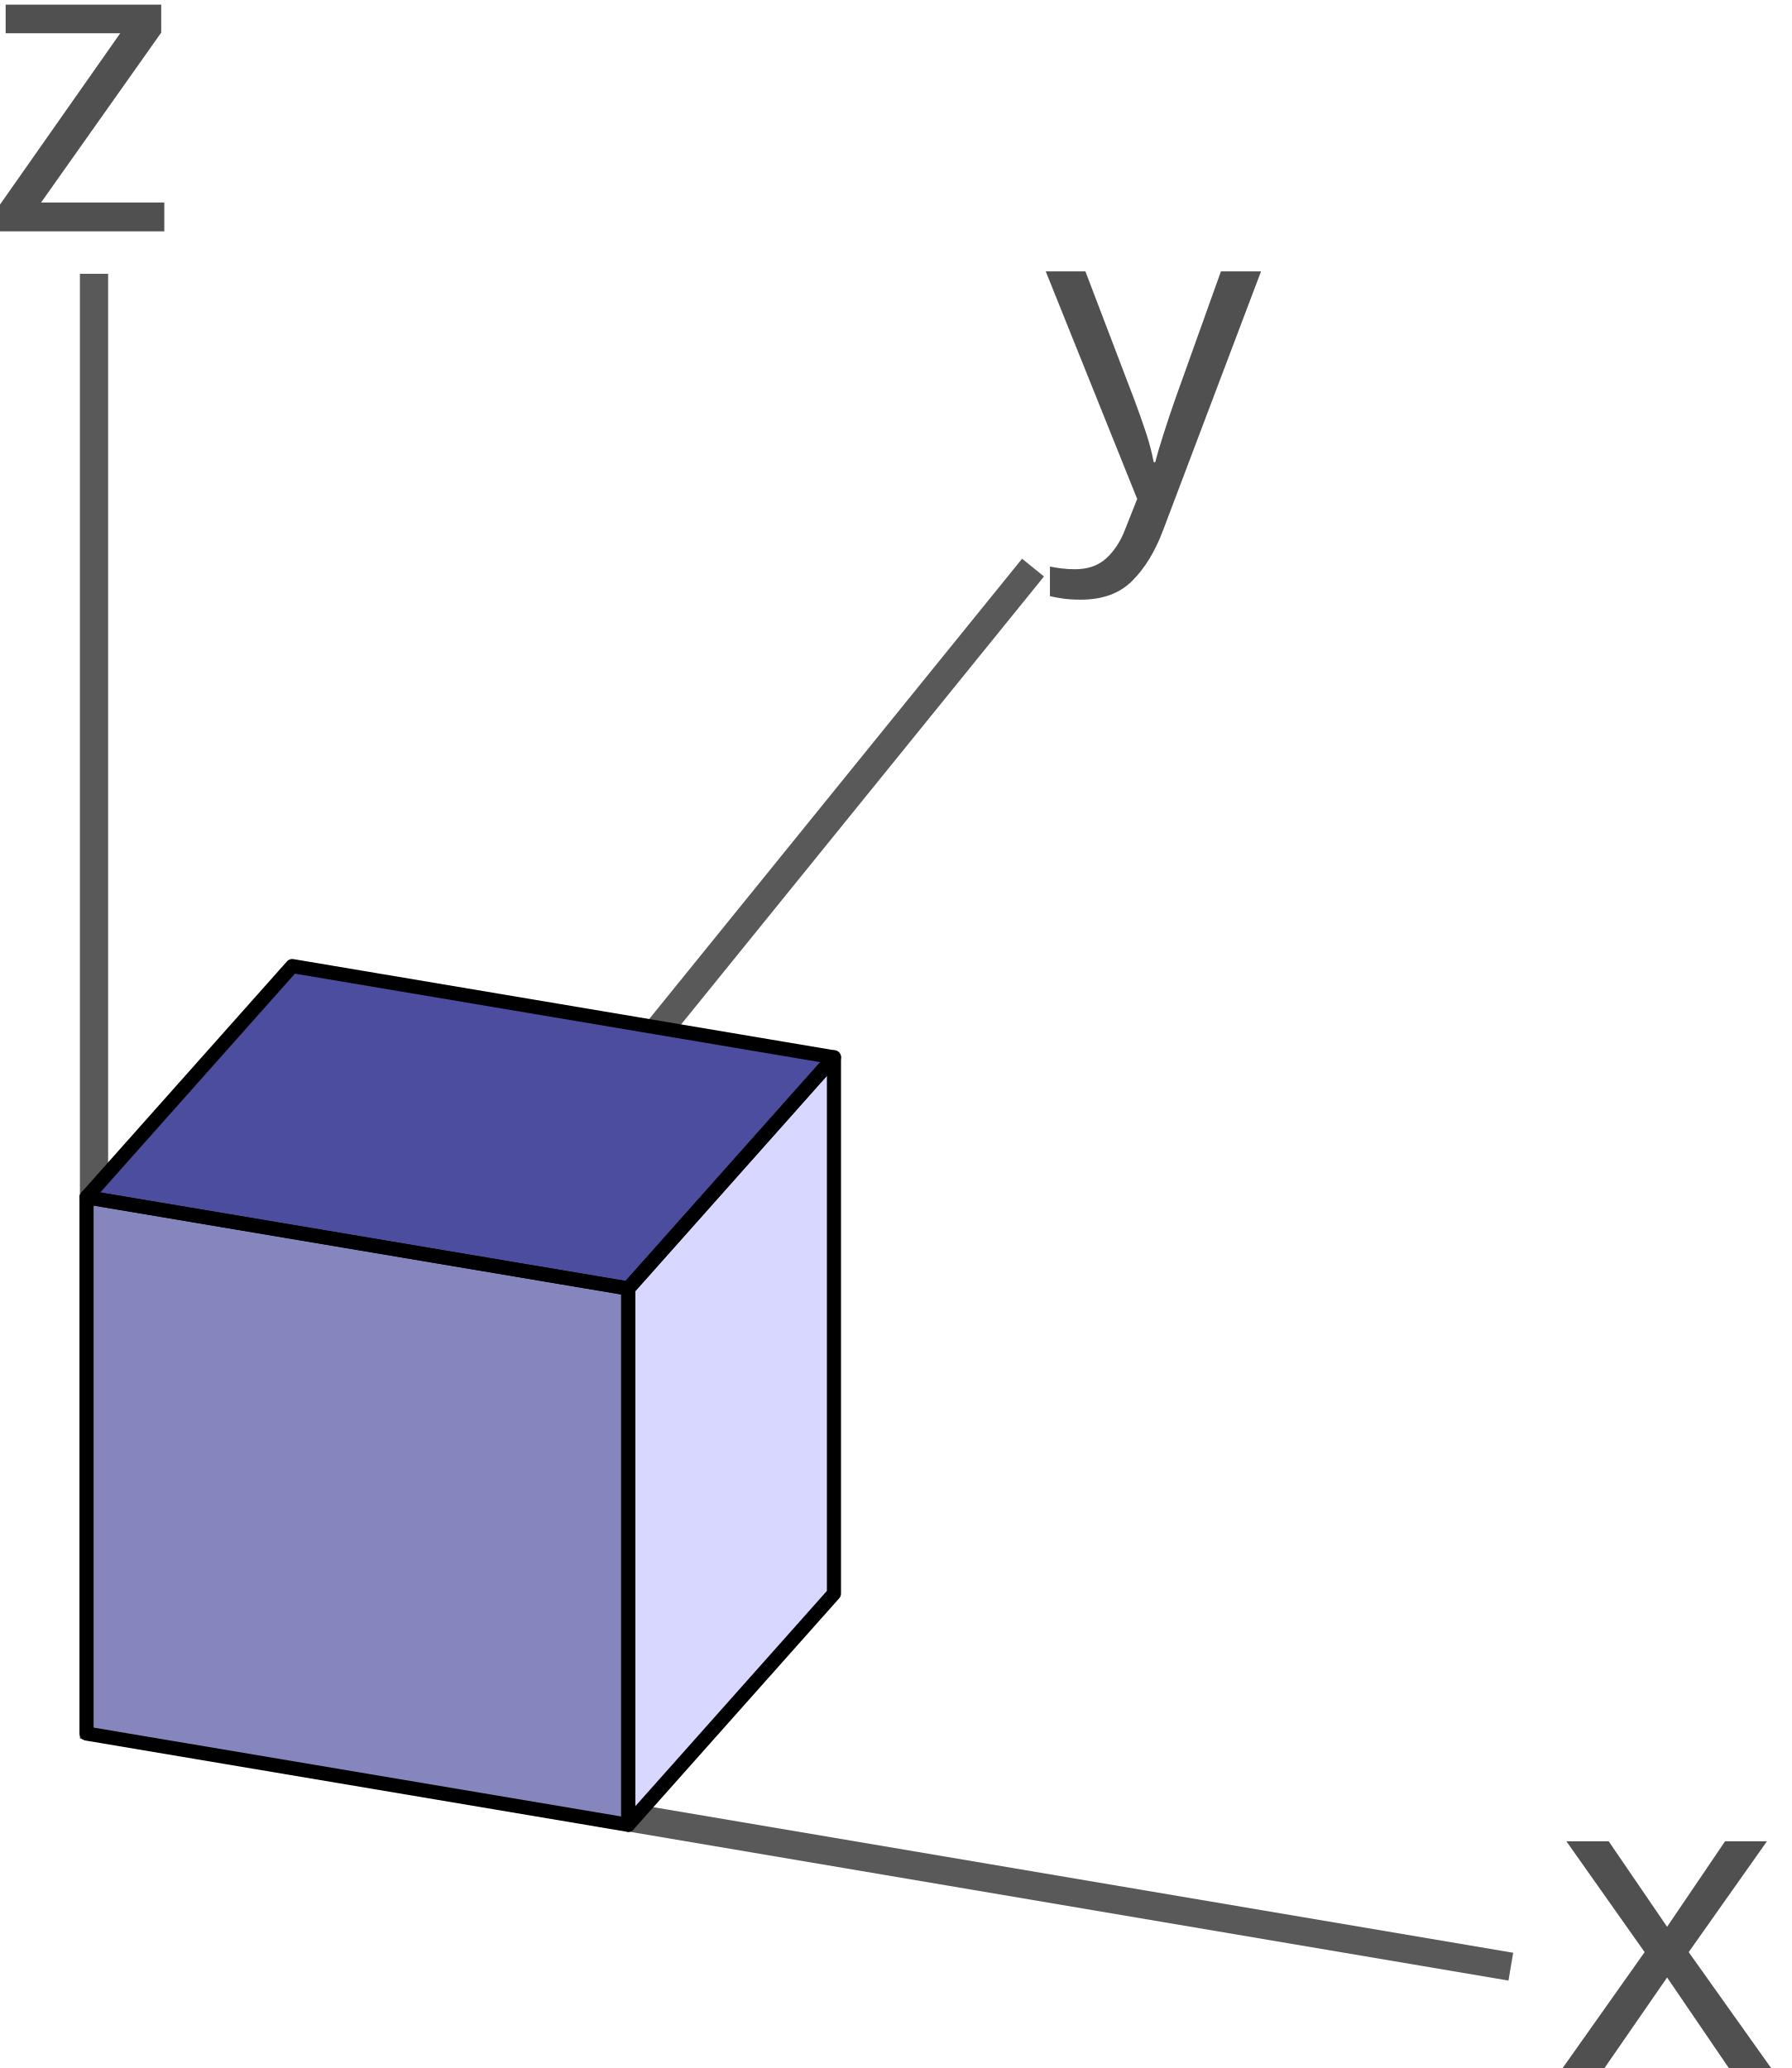
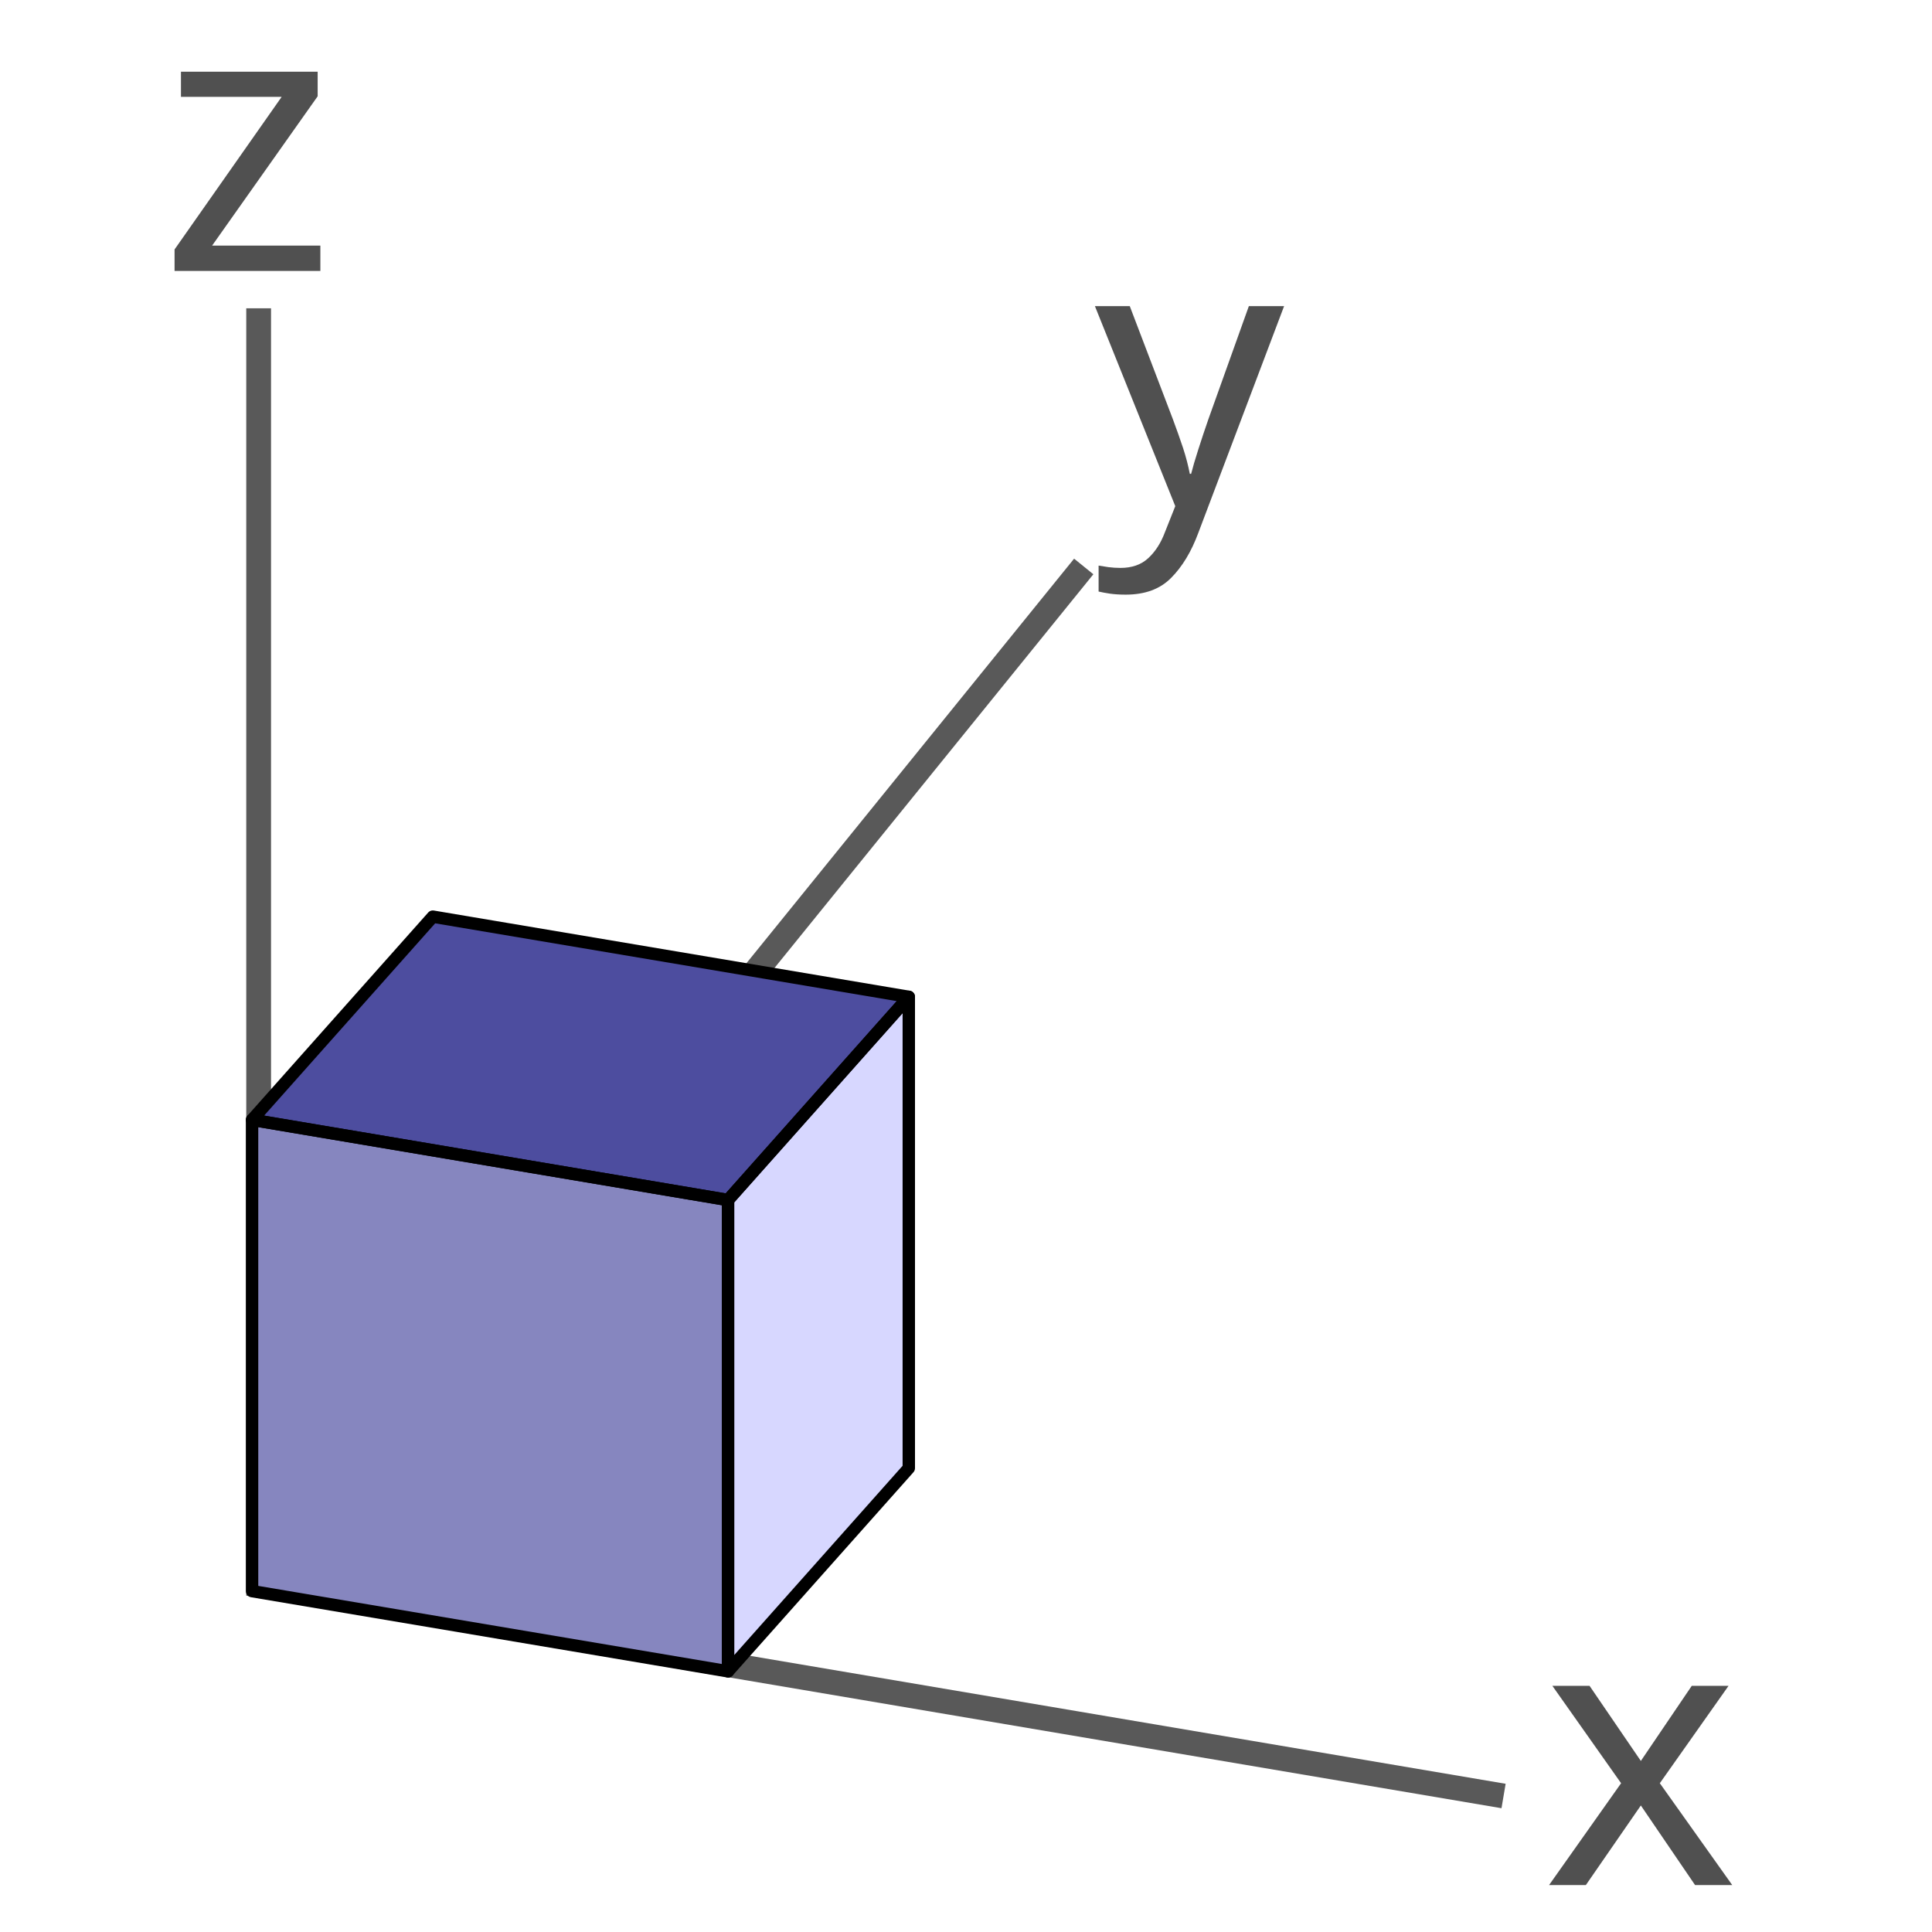
- <svg xmlns="http://www.w3.org/2000/svg" width="35.85mm" height="41.39mm" viewBox="0 0 127.027 146.658" id="svg2" version="1.1">
+ <svg xmlns="http://www.w3.org/2000/svg" width="44mm" height="44mm" viewBox="0 0 155.906 155.906" id="svg2" version="1.1">
  <defs id="defs4">
    <marker style="overflow:visible" id="marker15200" refX="0" refY="0" orient="auto">
-       <path transform="scale(-0.6,-0.6)" d="M 8.719,4.034 -2.207,0.016 8.719,-4.002 c -1.745,2.372 -1.735,5.617 -6e-7,8.035 z" style="fill:#595959;fill-opacity:1;fill-rule:evenodd;stroke:#595959;stroke-width:0.625;stroke-linejoin:round;stroke-opacity:1" id="path15202" />
+       <path transform="scale(-0.6)" d="M 8.719,4.034 -2.207,0.016 8.719,-4.002 c -1.745,2.372 -1.735,5.617 -6e-7,8.035 z" style="fill:#595959;fill-opacity:1;fill-rule:evenodd;stroke:#595959;stroke-width:0.625;stroke-linejoin:round;stroke-opacity:1" id="path15202" />
    </marker>
    <marker style="overflow:visible" id="marker15088" refX="0" refY="0" orient="auto">
-       <path transform="scale(-0.6,-0.6)" d="M 8.719,4.034 -2.207,0.016 8.719,-4.002 c -1.745,2.372 -1.735,5.617 -6e-7,8.035 z" style="fill:#595959;fill-opacity:1;fill-rule:evenodd;stroke:#595959;stroke-width:0.625;stroke-linejoin:round;stroke-opacity:1" id="path15090" />
+       <path transform="scale(-0.6)" d="M 8.719,4.034 -2.207,0.016 8.719,-4.002 c -1.745,2.372 -1.735,5.617 -6e-7,8.035 z" style="fill:#595959;fill-opacity:1;fill-rule:evenodd;stroke:#595959;stroke-width:0.625;stroke-linejoin:round;stroke-opacity:1" id="path15090" />
    </marker>
    <marker style="overflow:visible" id="marker14982" refX="0" refY="0" orient="auto">
-       <path transform="scale(-0.6,-0.6)" d="M 8.719,4.034 -2.207,0.016 8.719,-4.002 c -1.745,2.372 -1.735,5.617 -6e-7,8.035 z" style="fill:#595959;fill-opacity:1;fill-rule:evenodd;stroke:#595959;stroke-width:0.625;stroke-linejoin:round;stroke-opacity:1" id="path14984" />
+       <path transform="scale(-0.6)" d="M 8.719,4.034 -2.207,0.016 8.719,-4.002 c -1.745,2.372 -1.735,5.617 -6e-7,8.035 z" style="fill:#595959;fill-opacity:1;fill-rule:evenodd;stroke:#595959;stroke-width:0.625;stroke-linejoin:round;stroke-opacity:1" id="path14984" />
    </marker>
    <marker orient="auto" refY="0" refX="0" id="marker14634" style="overflow:visible">
-       <path id="path14636" style="fill:#595959;fill-opacity:1;fill-rule:evenodd;stroke:#595959;stroke-width:0.625;stroke-linejoin:round;stroke-opacity:1" d="M 8.719,4.034 -2.207,0.016 8.719,-4.002 c -1.745,2.372 -1.735,5.617 -6e-7,8.035 z" transform="scale(-0.6,-0.6)" />
+       <path id="path14636" style="fill:#595959;fill-opacity:1;fill-rule:evenodd;stroke:#595959;stroke-width:0.625;stroke-linejoin:round;stroke-opacity:1" d="M 8.719,4.034 -2.207,0.016 8.719,-4.002 c -1.745,2.372 -1.735,5.617 -6e-7,8.035 z" transform="scale(-0.6)" />
    </marker>
    <marker style="overflow:visible" id="marker14558" refX="0" refY="0" orient="auto">
-       <path transform="scale(0.6,0.6)" d="M 8.719,4.034 -2.207,0.016 8.719,-4.002 c -1.745,2.372 -1.735,5.617 -6e-7,8.035 z" style="fill:#595959;fill-opacity:1;fill-rule:evenodd;stroke:#595959;stroke-width:0.625;stroke-linejoin:round;stroke-opacity:1" id="path14560" />
+       <path transform="scale(0.6)" d="M 8.719,4.034 -2.207,0.016 8.719,-4.002 c -1.745,2.372 -1.735,5.617 -6e-7,8.035 z" style="fill:#595959;fill-opacity:1;fill-rule:evenodd;stroke:#595959;stroke-width:0.625;stroke-linejoin:round;stroke-opacity:1" id="path14560" />
    </marker>
    <marker orient="auto" refY="0" refX="0" id="Arrow2Mend" style="overflow:visible">
-       <path id="path4172" style="fill-rule:evenodd;stroke-width:0.625;stroke-linejoin:round" d="M 8.719,4.034 -2.207,0.016 8.719,-4.002 c -1.745,2.372 -1.735,5.617 -6e-7,8.035 z" transform="scale(-0.6,-0.6)" />
+       <path id="path4172" style="fill-rule:evenodd;stroke-width:0.625;stroke-linejoin:round" d="M 8.719,4.034 -2.207,0.016 8.719,-4.002 c -1.745,2.372 -1.735,5.617 -6e-7,8.035 z" transform="scale(-0.6)" />
    </marker>
    <marker orient="auto" refY="0" refX="0" id="Arrow1Send" style="overflow:visible">
-       <path id="path4160" d="M 0,0 5,-5 -12.5,0 5,5 0,0 Z" style="fill:#000000;fill-opacity:1;fill-rule:evenodd;stroke:#000000;stroke-width:1pt;stroke-opacity:1" transform="matrix(-0.2,0,0,-0.2,-1.2,0)" />
+       <path id="path4160" d="M 0,0 5,-5 -12.5,0 5,5 Z" style="fill:#000000;fill-opacity:1;fill-rule:evenodd;stroke:#000000;stroke-width:1pt;stroke-opacity:1" transform="matrix(-0.2,0,0,-0.2,-1.2,0)" />
    </marker>
    <marker orient="auto" refY="0" refX="0" id="Arrow1Mend" style="overflow:visible">
-       <path id="path4154" d="M 0,0 5,-5 -12.5,0 5,5 0,0 Z" style="fill:#000000;fill-opacity:1;fill-rule:evenodd;stroke:#000000;stroke-width:1pt;stroke-opacity:1" transform="matrix(-0.4,0,0,-0.4,-4,0)" />
+       <path id="path4154" d="M 0,0 5,-5 -12.5,0 5,5 Z" style="fill:#000000;fill-opacity:1;fill-rule:evenodd;stroke:#000000;stroke-width:1pt;stroke-opacity:1" transform="matrix(-0.4,0,0,-0.4,-4,0)" />
    </marker>
  </defs>
-   <g id="layer1" transform="translate(-76.90541,-400.6175)">
-     <path style="fill:none;fill-rule:evenodd;stroke:#595959;stroke-width:2;stroke-linecap:butt;stroke-linejoin:miter;stroke-miterlimit:4;stroke-dasharray:none;stroke-opacity:1" d="M 83.571,523.076 150.154,440.87" id="path15824" />
-     <path id="path4559" style="fill:none;fill-rule:evenodd;stroke:#595959;stroke-width:2;stroke-linecap:butt;stroke-linejoin:miter;stroke-miterlimit:4;stroke-dasharray:none;stroke-opacity:1" d="m 83.571,420.036 0,103.04 100.461,17.013" />
-     <text xml:space="preserve" style="color:#000000;font-style:normal;font-variant:normal;font-weight:normal;font-stretch:normal;font-size:15px;line-height:125%;font-family:Stafford;-inkscape-font-specification:Stafford;text-align:start;writing-mode:lr-tb;text-anchor:start;display:inline;overflow:visible;visibility:visible;opacity:1;fill:#505050;fill-opacity:1;fill-rule:nonzero;stroke:none;stroke-width:2;stroke-linecap:butt;stroke-linejoin:miter;stroke-miterlimit:4;stroke-dasharray:none;stroke-dashoffset:0;stroke-opacity:1;marker:none;marker-start:none;marker-mid:none;marker-end:none;enable-background:accumulate" x="187.16" y="547.276" id="text5993">
-       <tspan id="tspan5995" x="187.16" y="547.276" style="font-style:normal;font-variant:normal;font-weight:normal;font-stretch:normal;font-size:30px;font-family:sans-serif;-inkscape-font-specification:sans-serif">x</tspan>
+   <g id="layer1" transform="translate(-76.90541,-391.3701)">
+     <path style="fill:none;fill-rule:evenodd;stroke:#595959;stroke-width:2;stroke-linecap:butt;stroke-linejoin:miter;stroke-miterlimit:4;stroke-dasharray:none;stroke-opacity:1" d="M 97.777,519.288 164.359,437.082" id="path15824" />
+     <path id="path4559" style="fill:none;fill-rule:evenodd;stroke:#595959;stroke-width:2;stroke-linecap:butt;stroke-linejoin:miter;stroke-miterlimit:4;stroke-dasharray:none;stroke-opacity:1" d="M 97.777,416.248 V 519.288 L 198.238,536.301" />
+     <text xml:space="preserve" style="color:#000000;font-style:normal;font-variant:normal;font-weight:normal;font-stretch:normal;line-height:0%;font-family:Stafford;-inkscape-font-specification:Stafford;text-align:start;writing-mode:lr-tb;text-anchor:start;display:inline;overflow:visible;visibility:visible;opacity:1;fill:#505050;fill-opacity:1;fill-rule:nonzero;stroke:none;stroke-width:2;stroke-linecap:butt;stroke-linejoin:miter;stroke-miterlimit:4;stroke-dasharray:none;stroke-dashoffset:0;stroke-opacity:1;marker:none;marker-start:none;marker-mid:none;marker-end:none;enable-background:accumulate" x="201.365" y="543.487" id="text5993">
+       <tspan id="tspan5995" x="201.365" y="543.487" style="font-style:normal;font-variant:normal;font-weight:normal;font-stretch:normal;font-size:30px;line-height:1.25;font-family:sans-serif;-inkscape-font-specification:sans-serif">x</tspan>
    </text>
-     <text id="text6194" y="435.94" x="151.025" style="color:#000000;font-style:normal;font-variant:normal;font-weight:normal;font-stretch:normal;font-size:15px;line-height:125%;font-family:Stafford;-inkscape-font-specification:Stafford;text-align:start;writing-mode:lr-tb;text-anchor:start;display:inline;overflow:visible;visibility:visible;opacity:1;fill:#505050;fill-opacity:1;fill-rule:nonzero;stroke:none;stroke-width:2;stroke-linecap:butt;stroke-linejoin:miter;stroke-miterlimit:4;stroke-dasharray:none;stroke-dashoffset:0;stroke-opacity:1;marker:none;marker-start:none;marker-mid:none;marker-end:none;enable-background:accumulate" xml:space="preserve">
-       <tspan style="font-style:normal;font-variant:normal;font-weight:normal;font-stretch:normal;font-size:30px;font-family:sans-serif;-inkscape-font-specification:sans-serif" y="435.94" x="151.025" id="tspan6196">y</tspan>
+     <text id="text6194" y="432.152" x="165.23" style="color:#000000;font-style:normal;font-variant:normal;font-weight:normal;font-stretch:normal;line-height:0%;font-family:Stafford;-inkscape-font-specification:Stafford;text-align:start;writing-mode:lr-tb;text-anchor:start;display:inline;overflow:visible;visibility:visible;opacity:1;fill:#505050;fill-opacity:1;fill-rule:nonzero;stroke:none;stroke-width:2;stroke-linecap:butt;stroke-linejoin:miter;stroke-miterlimit:4;stroke-dasharray:none;stroke-dashoffset:0;stroke-opacity:1;marker:none;marker-start:none;marker-mid:none;marker-end:none;enable-background:accumulate" xml:space="preserve">
+       <tspan style="font-style:normal;font-variant:normal;font-weight:normal;font-stretch:normal;font-size:30px;line-height:1.25;font-family:sans-serif;-inkscape-font-specification:sans-serif" y="432.152" x="165.23" id="tspan6196">y</tspan>
    </text>
-     <text id="text6198" y="417.024" x="75.616" style="color:#000000;font-style:normal;font-variant:normal;font-weight:normal;font-stretch:normal;font-size:15px;line-height:125%;font-family:Stafford;-inkscape-font-specification:Stafford;text-align:start;writing-mode:lr-tb;text-anchor:start;display:inline;overflow:visible;visibility:visible;opacity:1;fill:#505050;fill-opacity:1;fill-rule:nonzero;stroke:none;stroke-width:2;stroke-linecap:butt;stroke-linejoin:miter;stroke-miterlimit:4;stroke-dasharray:none;stroke-dashoffset:0;stroke-opacity:1;marker:none;marker-start:none;marker-mid:none;marker-end:none;enable-background:accumulate" xml:space="preserve">
-       <tspan style="font-style:normal;font-variant:normal;font-weight:normal;font-stretch:normal;font-size:30px;font-family:sans-serif;-inkscape-font-specification:sans-serif" y="417.024" x="75.616" id="tspan6200">z</tspan>
+     <text id="text6198" y="413.236" x="89.822" style="color:#000000;font-style:normal;font-variant:normal;font-weight:normal;font-stretch:normal;line-height:0%;font-family:Stafford;-inkscape-font-specification:Stafford;text-align:start;writing-mode:lr-tb;text-anchor:start;display:inline;overflow:visible;visibility:visible;opacity:1;fill:#505050;fill-opacity:1;fill-rule:nonzero;stroke:none;stroke-width:2;stroke-linecap:butt;stroke-linejoin:miter;stroke-miterlimit:4;stroke-dasharray:none;stroke-dashoffset:0;stroke-opacity:1;marker:none;marker-start:none;marker-mid:none;marker-end:none;enable-background:accumulate" xml:space="preserve">
+       <tspan style="font-style:normal;font-variant:normal;font-weight:normal;font-stretch:normal;font-size:30px;line-height:1.25;font-family:sans-serif;-inkscape-font-specification:sans-serif" y="413.236" x="89.822" id="tspan6200">z</tspan>
    </text>
-     <g id="g6204" style="color:#000000;display:inline;overflow:visible;visibility:visible;opacity:1;fill:#505050;fill-opacity:1;fill-rule:nonzero;stroke:none;stroke-width:2;stroke-linecap:butt;stroke-linejoin:miter;stroke-miterlimit:4;stroke-dasharray:none;stroke-dashoffset:0;stroke-opacity:1;marker:none;marker-start:none;marker-mid:none;marker-end:none;enable-background:accumulate">
-       <path d="m 97.612,469.128 38.41,6.472 0,38.033 -38.41,-6.472 z" style="fill:#e9e9ff;fill-rule:evenodd;stroke:none;stroke-width:1px;stroke-linecap:butt;stroke-linejoin:round;stroke-opacity:1" id="path4300" />
-       <path d="m 83.026,485.524 0,38.033 14.586,-16.396 0,-38.033 z" style="fill:#353564;fill-rule:evenodd;stroke:none;stroke-width:1px;stroke-linecap:butt;stroke-linejoin:round;stroke-opacity:1" id="path4302" />
+     <g id="g6204" style="color:#000000;display:inline;overflow:visible;visibility:visible;opacity:1;fill:#505050;fill-opacity:1;fill-rule:nonzero;stroke:none;stroke-width:2;stroke-linecap:butt;stroke-linejoin:miter;stroke-miterlimit:4;stroke-dasharray:none;stroke-dashoffset:0;stroke-opacity:1;marker:none;marker-start:none;marker-mid:none;marker-end:none;enable-background:accumulate" transform="translate(14.20527,-3.788072)">
+       <path d="m 97.612,469.128 38.41,6.472 v 38.033 l -38.41,-6.472 z" style="fill:#e9e9ff;fill-rule:evenodd;stroke:none;stroke-width:1px;stroke-linecap:butt;stroke-linejoin:round;stroke-opacity:1" id="path4300" />
+       <path d="m 83.026,485.524 v 38.033 l 14.586,-16.396 v -38.033 z" style="fill:#353564;fill-rule:evenodd;stroke:none;stroke-width:1px;stroke-linecap:butt;stroke-linejoin:round;stroke-opacity:1" id="path4302" />
      <path d="m 83.026,523.557 38.41,6.472 14.586,-16.396 -38.41,-6.472 z" style="fill:#afafde;fill-rule:evenodd;stroke:none;stroke-width:1px;stroke-linecap:butt;stroke-linejoin:round;stroke-opacity:1" id="path4304" />
      <path d="m 83.026,485.524 38.41,6.472 14.586,-16.396 -38.41,-6.472 z" style="fill:#4d4d9f;fill-rule:evenodd;stroke:none;stroke-width:1px;stroke-linecap:butt;stroke-linejoin:round;stroke-opacity:1" id="path4306" />
-       <path d="m 121.436,491.996 0,38.033 14.586,-16.396 0,-38.033 z" style="fill:#d7d7ff;fill-rule:evenodd;stroke:none;stroke-width:1px;stroke-linecap:butt;stroke-linejoin:round;stroke-opacity:1" id="path4308" />
-       <path d="m 83.026,485.524 38.41,6.472 0,38.033 -38.41,-6.472 z" style="fill:#8686bf;fill-rule:evenodd;stroke:none;stroke-width:1px;stroke-linecap:butt;stroke-linejoin:round;stroke-opacity:1" id="path4310" />
+       <path d="m 121.436,491.996 v 38.033 l 14.586,-16.396 v -38.033 z" style="fill:#d7d7ff;fill-rule:evenodd;stroke:none;stroke-width:1px;stroke-linecap:butt;stroke-linejoin:round;stroke-opacity:1" id="path4308" />
+       <path d="m 83.026,485.524 38.41,6.472 v 38.033 l -38.41,-6.472 z" style="fill:#8686bf;fill-rule:evenodd;stroke:none;stroke-width:1px;stroke-linecap:butt;stroke-linejoin:round;stroke-opacity:1" id="path4310" />
    </g>
-     <g id="g14952" style="color:#000000;display:inline;overflow:visible;visibility:visible;opacity:1;fill:none;fill-opacity:1;fill-rule:nonzero;stroke:#000000;stroke-width:2;stroke-linecap:butt;stroke-linejoin:miter;stroke-miterlimit:4;stroke-dasharray:none;stroke-dashoffset:0;stroke-opacity:1;marker:none;marker-start:none;marker-mid:none;marker-end:none;enable-background:accumulate" transform="translate(-177.9718,7.020305)">
+     <g id="g14952" style="color:#000000;display:inline;overflow:visible;visibility:visible;opacity:1;fill:none;fill-opacity:1;fill-rule:nonzero;stroke:#000000;stroke-width:2;stroke-linecap:butt;stroke-linejoin:miter;stroke-miterlimit:4;stroke-dasharray:none;stroke-dashoffset:0;stroke-opacity:1;marker:none;marker-start:none;marker-mid:none;marker-end:none;enable-background:accumulate" transform="translate(-163.7665,3.232233)">
      <path d="m 261.013,478.504 38.41,6.472 14.586,-16.396 -38.41,-6.472 z" style="fill:none;fill-rule:evenodd;stroke:#000000;stroke-width:1px;stroke-linecap:butt;stroke-linejoin:round;stroke-opacity:1" id="path14976" />
-       <path d="m 299.423,484.975 0,38.033 14.586,-16.396 0,-38.033 z" style="fill:none;fill-rule:evenodd;stroke:#000000;stroke-width:1px;stroke-linecap:butt;stroke-linejoin:round;stroke-opacity:1" id="path14978" />
-       <path d="m 261.013,478.504 38.41,6.472 0,38.033 -38.41,-6.472 z" style="fill:none;fill-rule:evenodd;stroke:#000000;stroke-width:1px;stroke-linecap:butt;stroke-linejoin:round;stroke-opacity:1" id="path14980" />
+       <path d="m 299.423,484.975 v 38.033 l 14.586,-16.396 v -38.033 z" style="fill:none;fill-rule:evenodd;stroke:#000000;stroke-width:1px;stroke-linecap:butt;stroke-linejoin:round;stroke-opacity:1" id="path14978" />
+       <path d="m 261.013,478.504 38.41,6.472 v 38.033 l -38.41,-6.472 z" style="fill:none;fill-rule:evenodd;stroke:#000000;stroke-width:1px;stroke-linecap:butt;stroke-linejoin:round;stroke-opacity:1" id="path14980" />
    </g>
  </g>
</svg>
